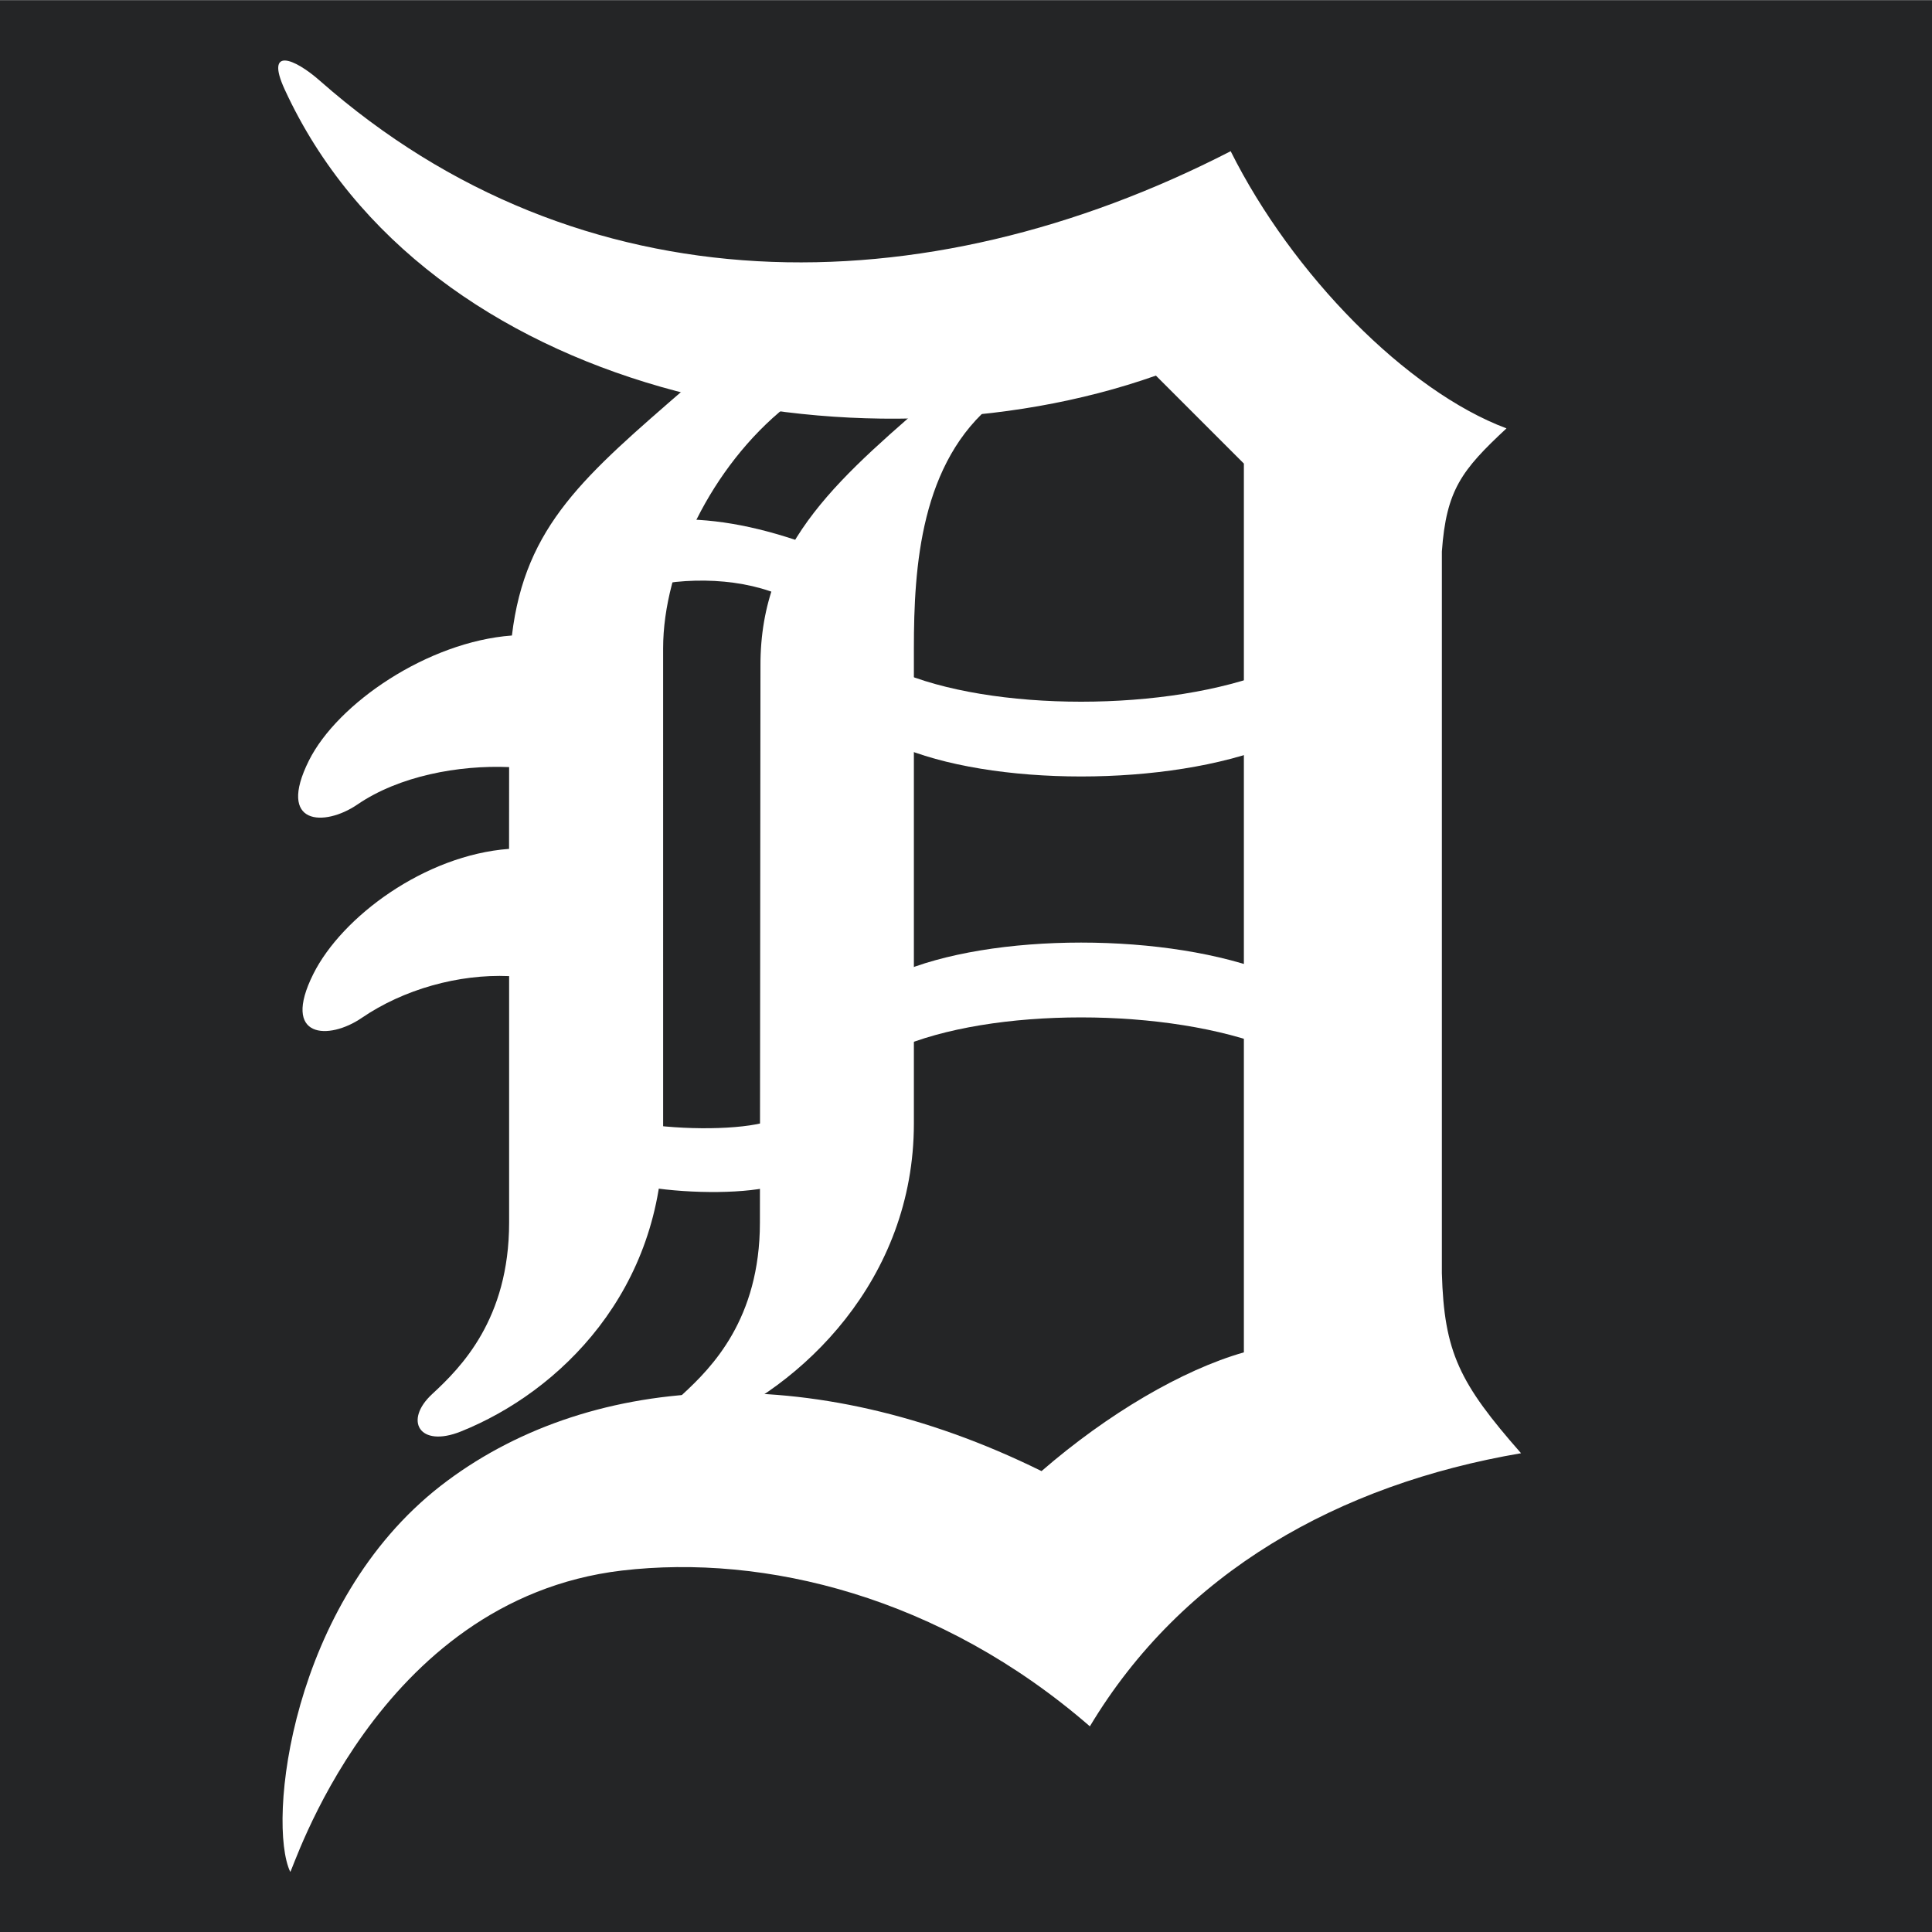
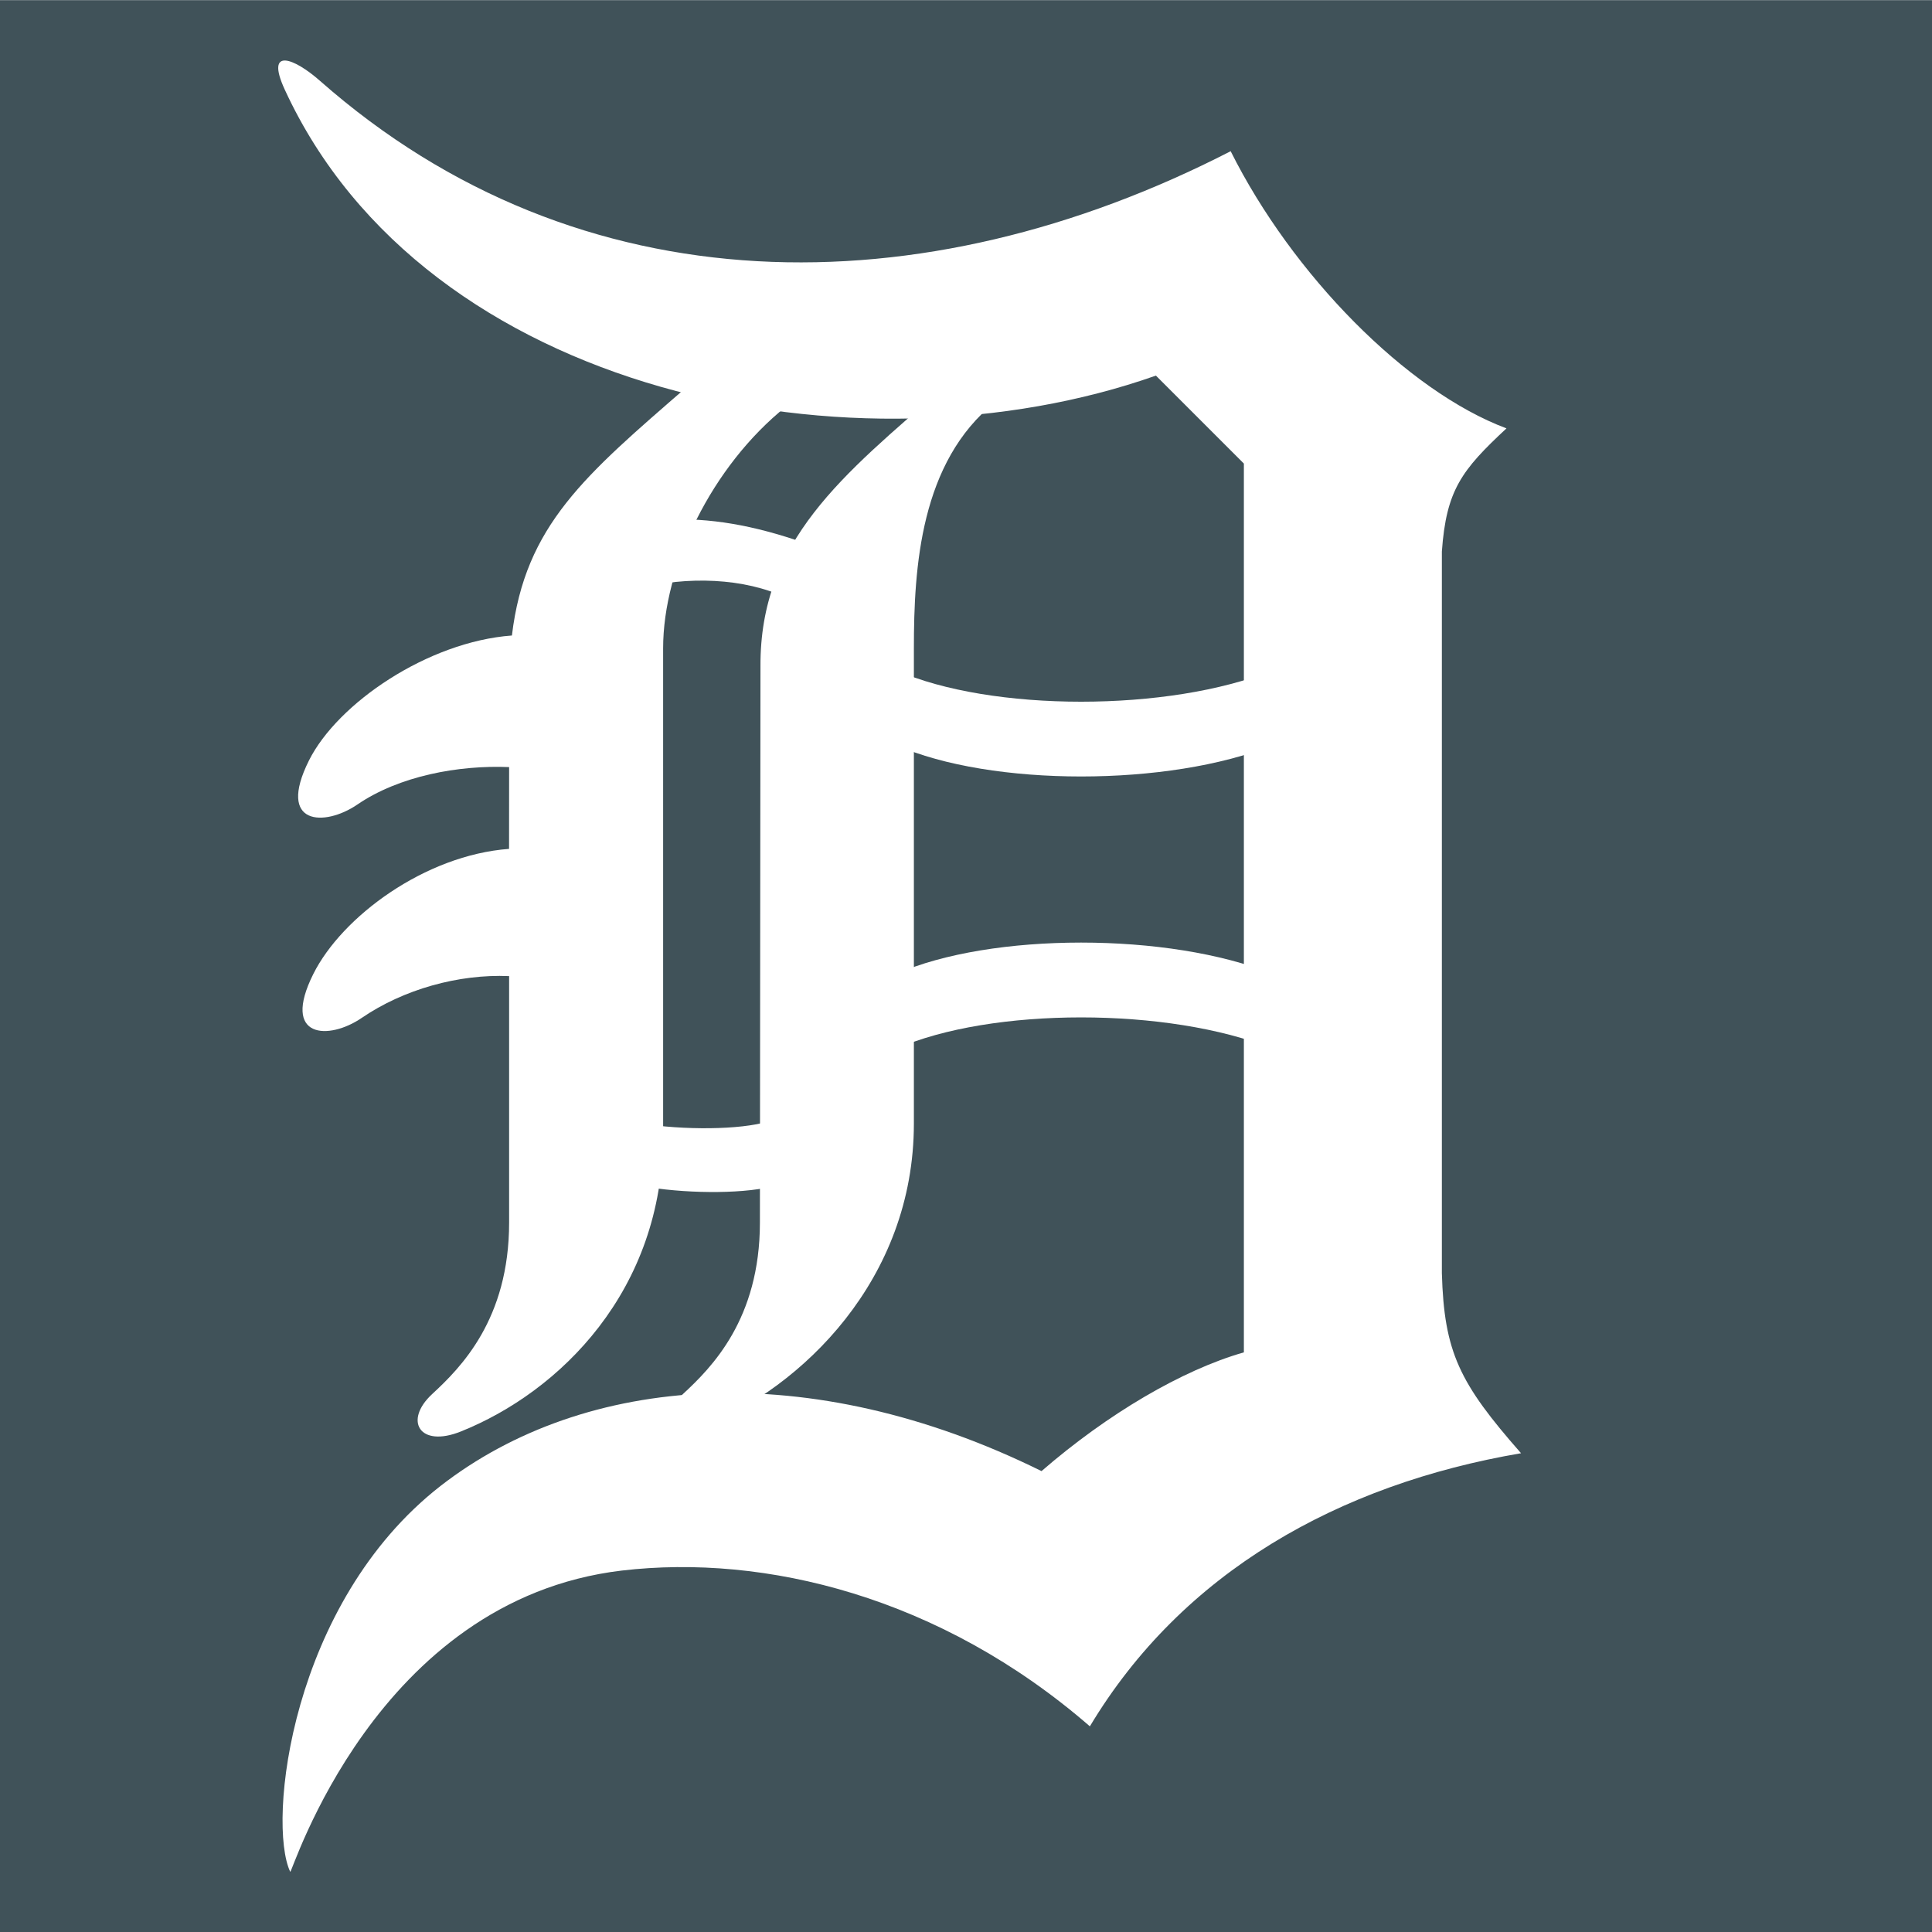
<svg xmlns="http://www.w3.org/2000/svg" version="1.1" id="Layer_1" x="0px" y="0px" width="250px" height="250px" viewBox="0 0 250 250" enable-background="new 0 0 250 250" xml:space="preserve">
  <g>
-     <rect y="0.02" fill="#242526" width="250" height="250" />
+     <rect y="0.02" fill="#405259" width="250" height="250" />
    <path fill="#FFFFFF" d="M41.401,10.457c33.588,29.602,77.992,29.602,117.847,9.109c7.973,15.946,22.773,31.021,35.689,35.866   c-5.806,5.409-7.789,7.973-8.36,15.938v93.369c0.29,10.254,2.272,14.235,10.246,23.308c-23.621,4.028-43.839,15.403-55.794,35.34   c-19.355-16.801-42.068-22.332-60.574-20.156c-31.937,3.791-42.709,39.383-42.9,38.979c-2.987-6.302,0-34.768,19.447-49.927   c18.666-14.511,47.714-16.777,77.771-1.923c8.537-7.4,18.211-13.092,26.184-15.365V59.986l-11.383-11.383   c-38.719,13.657-94.509,2.563-112.728-37.01C34.283,6.024,38.063,7.512,41.401,10.457" />
    <path fill="#FFFFFF" d="M85.808,83.897c0-10.528,6.249-23.56,15.938-31.311c2.846-2.281-7.771-6.927-12.81-2.563   C75.707,61.505,67.947,67.952,66.242,82.234c-10.895,0.809-22.564,8.774-26.264,16.174c-4.215,8.438,2.025,8.598,6.264,5.699   c5.409-3.7,13.092-5.119,19.638-4.845l-0.008,10.582c-10.895,0.809-21.625,8.781-25.326,16.182   c-4.215,8.432,2.029,8.592,6.26,5.691c5.413-3.699,12.528-5.691,19.074-5.408v31.883c0,12.527-6.26,18.783-9.96,22.201   c-3.7,3.426-1.651,6.988,3.701,4.846c12.81-5.127,26.188-18.219,26.188-38.438" />
    <path fill="#FFFFFF" d="M98.332,158.191c0,12.527-6.264,18.783-9.964,22.201c-3.701,3.426-2.789,6.416,2.563,4.272   c12.81-5.119,27.325-19.073,27.325-39.283V83.897c0-10.528,0.843-24.132,10.532-31.875c2.846-2.281-1.511-6.363-6.546-1.999   c-13.233,11.482-23.911,19.928-23.838,36.194" />
    <path fill="#FFFFFF" d="M115.982,96.425c12.239,5.401,35.301,5.401,48.683,0v-9.682c-13.382,5.41-36.444,5.41-48.683,0" />
    <path fill="#FFFFFF" d="M115.982,126.025c12.239-5.408,35.301-5.408,48.683,0v9.683c-13.382-5.409-36.444-5.409-48.683,0" />
    <path fill="#FFFFFF" d="M104.023,70.233c-6.546-2.281-12.237-3.273-17.933-2.991l-3.7,8.964c6.546-1.709,13.947-1.419,19.356,1.145   " />
    <path fill="#FFFFFF" d="M84.026,153.639c5.409,0.854,12.81,0.854,16.51-0.283l-1.068-8.256c-3.7,1.139-11.101,1.139-16.51,0.283" />
-     <path fill="#242526" d="M200.424,205.654h-3.242v8.582h-2.556v-8.582h-3.242v-2.067h9.04 M213.997,214.236h-2.319v-8.582   l-3.136,8.582h-1.366l-3.143-8.582v8.582h-2.319v-10.649h3.746l2.396,6.31l2.403-6.31h3.738V214.236z" />
+     <path fill="#405259" d="M200.424,205.654h-3.242v8.582h-2.556v-8.582h-3.242v-2.067h9.04 M213.997,214.236h-2.319v-8.582   l-3.136,8.582h-1.366l-3.143-8.582v8.582h-2.319v-10.649h3.746l2.396,6.31l2.403-6.31h3.738V214.236z" />
  </g>
</svg>
